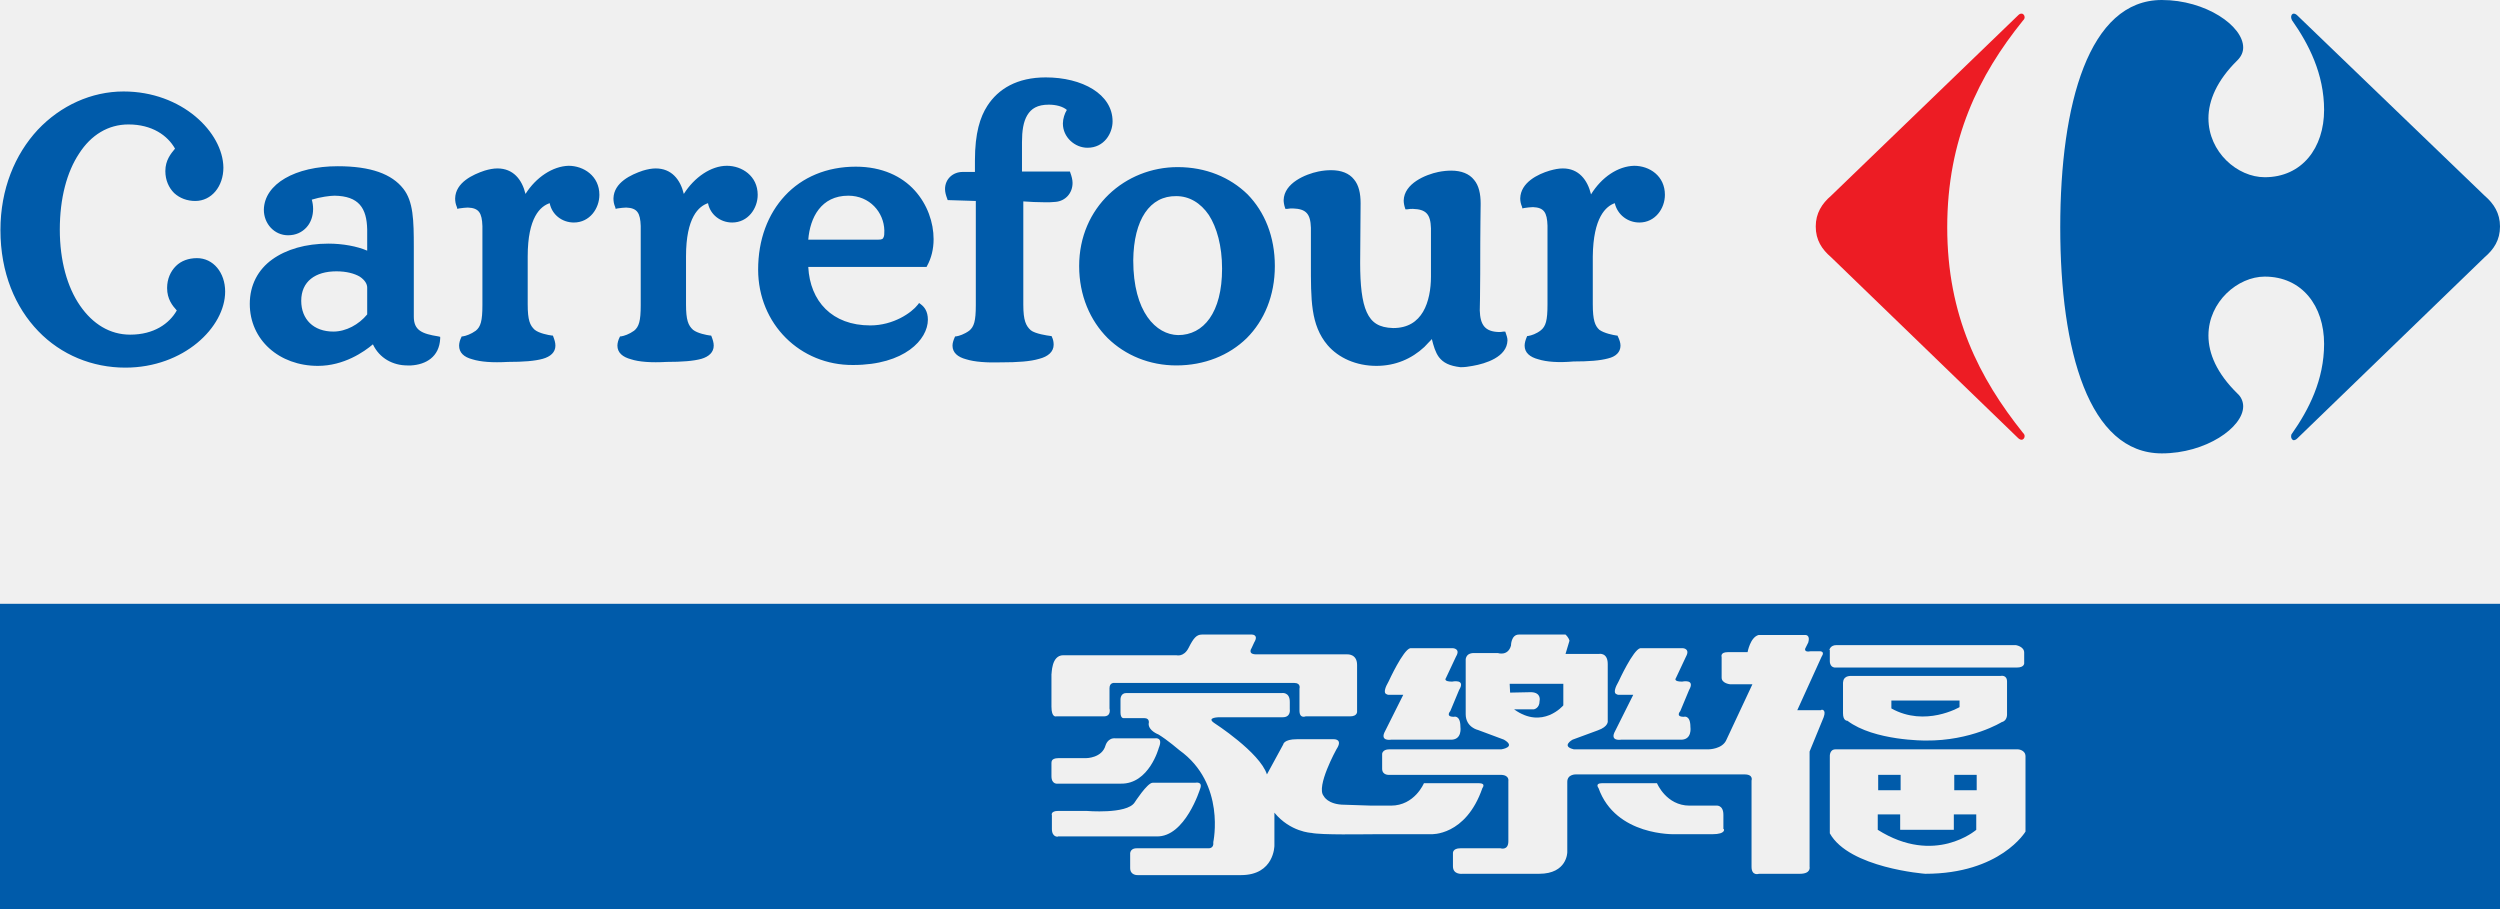
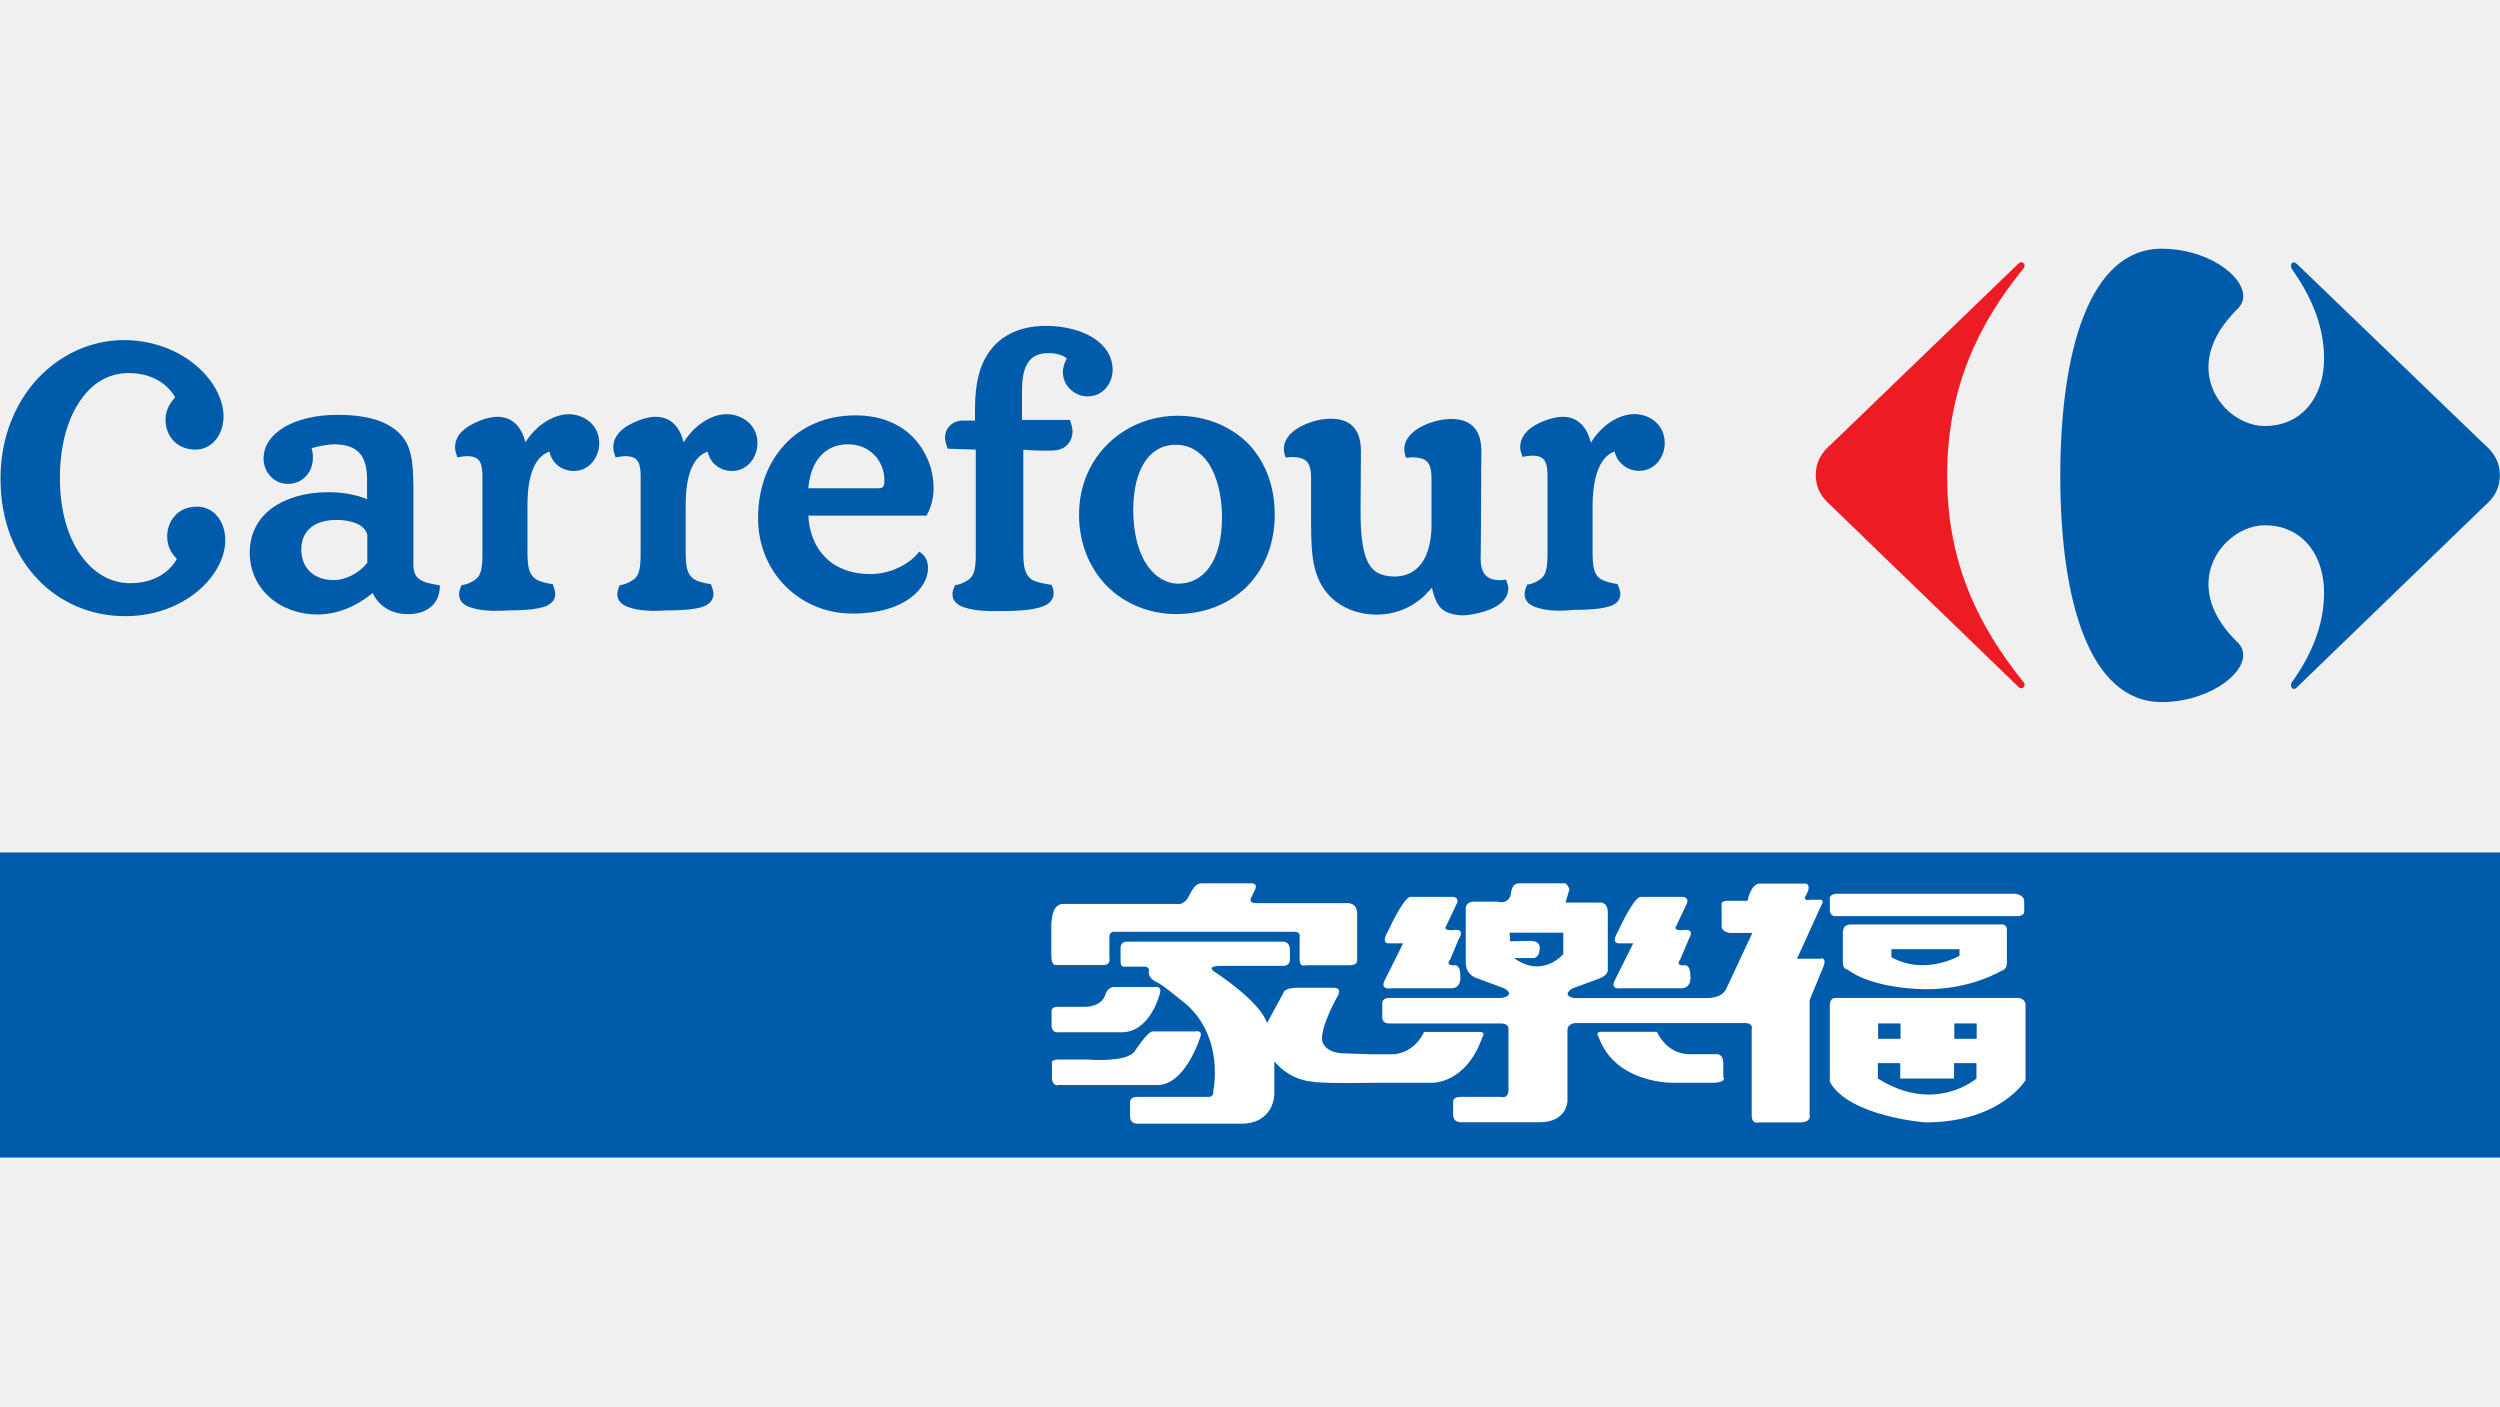
- <svg xmlns="http://www.w3.org/2000/svg" version="1.1" id="Layer_1" x="0px" y="0px" viewBox="0 0 568.5 206.7" enable-background="new 0 0 568.5 206.7" xml:space="preserve">
+ <svg xmlns="http://www.w3.org/2000/svg" version="1.1" id="Layer_1" x="0px" y="0px" viewBox="0 0 1920 1080" enable-background="new 0 0 1920 1080" xml:space="preserve">
+   <rect x="784" y="664" fill="#FFFFFF" stroke="#000000" stroke-miterlimit="10" width="798.3" height="212" />
  <g>
-     <path fill="none" stroke="#231F20" stroke-width="0.217" d="M412.8,51.8" />
+     <path fill="none" stroke="#231F20" stroke-width="0.217" d="M1394.2,365.9" />
    <g>
-       <path fill="#ED1C24" d="M458.9,3.5c0.3-0.3,0.5-0.4,0.8-0.4c0.4,0,0.7,0.4,0.7,0.8c0,0.3-0.1,0.5-0.4,0.8    c-10,12.4-17.2,26.9-17.2,47c0,20.1,7.3,34.3,17.2,46.7c0.3,0.3,0.4,0.5,0.4,0.8c0,0.4-0.3,0.8-0.7,0.8c-0.2,0-0.5-0.1-0.8-0.4    l-42.5-41.1c-2.1-1.8-3.5-3.9-3.5-7c0-3,1.4-5.2,3.5-7L458.9,3.5" />
-       <path fill="#005BAA" d="M491.6,0c-16.6,0-23.1,23.6-23.1,51.7c0,28.1,6.5,51.4,23.1,51.4c10,0,18.5-5.9,18.5-10.7    c0-1-0.4-2.1-1.3-2.9c-4.7-4.6-6.6-9.1-6.6-13.2c0-7.7,6.7-13.4,12.8-13.4c8.5,0,13.5,6.7,13.5,15.3c0,8.2-3.5,15-7.3,20.4    c-0.2,0.2-0.2,0.5-0.2,0.7c0,0.4,0.3,0.8,0.6,0.8c0.2,0,0.5-0.1,0.8-0.4L565,58.5c2.1-1.8,3.5-3.9,3.5-7c0-3-1.4-5.2-3.5-7    L522.4,3.5c-0.3-0.3-0.6-0.4-0.8-0.4c-0.4,0-0.6,0.4-0.6,0.8c0,0.2,0.1,0.5,0.2,0.7c3.8,5.4,7.3,12.2,7.3,20.4    c0,8.6-5,15.3-13.5,15.3c-6.2,0-12.8-5.7-12.8-13.4c0-4,1.9-8.6,6.6-13.2c0.9-0.9,1.3-1.9,1.3-2.9C510.1,5.9,501.6,0,491.6,0z" />
-       <path fill="#005BAA" d="M56.8,69.1c0-4.3,1.9-7.8,5.1-10.1l0,0c3.2-2.3,7.6-3.6,12.8-3.6l0,0c3.2,0,6.5,0.6,8.8,1.6l0,0v-4.8    c-0.1-4.9-1.9-7.6-7.4-7.7l0,0c-1,0-3.3,0.3-5.2,0.9l0,0c0.2,0.7,0.3,1.4,0.3,2.1l0,0c0,1.6-0.5,3.1-1.5,4.2l0,0    c-1,1.1-2.4,1.8-4.2,1.8l0,0c-3.1,0-5.5-2.6-5.5-5.8l0,0c0.1-5.9,7.2-9.9,16.8-9.9l0,0c7.6,0,12.3,1.8,14.9,5.1l0,0    c2.3,2.9,2.4,7.2,2.4,13.3l0,0V72c0,3.1,1.8,3.9,5.6,4.5l0,0l0.4,0.1l0,0.4c-0.2,4.2-3.3,5.9-6.6,6.1l0,0c-0.3,0-0.6,0-0.9,0l0,0    c-3.2,0-6.3-1.6-7.8-4.8l0,0c-2,1.7-6.6,4.9-12.5,4.9l0,0C63.5,83.2,56.8,77.3,56.8,69.1L56.8,69.1z M327.2,81.2    c-0.8-1.1-1.2-2.5-1.6-4.1l0,0c-0.4,0.5-1,1-1.7,1.8l0,0c-2.9,2.7-6.6,4.3-10.9,4.3l0,0c-4.6,0-8.6-1.8-11.1-4.7l0,0    c-3.9-4.6-3.8-10.4-3.8-18.7l0,0v-8c-0.1-3.2-1.1-4.3-4.1-4.4l0,0c-0.4,0-0.8,0-1.3,0.1l0,0l-0.4,0l-0.1-0.3    c-0.2-0.6-0.3-1.2-0.3-1.7l0,0c0.1-3.9,5-5.9,7.9-6.5l0,0c1-0.2,1.9-0.3,2.9-0.3l0,0c2.3,0,4.1,0.7,5.2,2.1l0,0    c1.1,1.3,1.5,3.2,1.5,5.4l0,0l-0.1,13.6c0,5,0.4,8.8,1.5,11.2l0,0c1.1,2.4,2.8,3.5,6,3.6l0,0c3.4,0,5.5-1.5,6.8-3.7l0,0    c1.3-2.2,1.8-5.2,1.8-8l0,0v-11c-0.1-3.2-1.1-4.3-4.1-4.4l0,0c-0.4,0-0.8,0-1.3,0.1l0,0l-0.4,0l-0.1-0.3c-0.2-0.6-0.3-1.2-0.3-1.7    l0,0c0.1-3.9,5-5.9,7.9-6.5l0,0c1-0.2,2-0.3,2.9-0.3l0,0c2.3,0,4.1,0.7,5.2,2.1l0,0c1.1,1.3,1.5,3.2,1.5,5.4l0,0    c0,1.6-0.1,4.3-0.1,16l0,0c0,4.9-0.1,7.5-0.1,8.3l0,0c0.1,3.3,1.2,4.8,4.3,4.9l0,0c0.3,0,0.7,0,1.1-0.1l0,0l0.4,0l0.1,0.3    c0.2,0.6,0.4,1.1,0.4,1.7l0,0c-0.1,3.8-5,5.3-7.9,5.8l0,0c-1,0.2-1.9,0.3-2.7,0.3l0,0c0,0,0,0-0.1,0l0,0    C329.6,83.2,328.2,82.5,327.2,81.2L327.2,81.2z M172.4,61.3c0-6.8,2.2-12.6,6.1-16.8l0,0c3.9-4.2,9.5-6.6,16.1-6.6l0,0    c6,0,10.5,2.2,13.4,5.4l0,0c2.9,3.2,4.3,7.3,4.3,11.1l0,0c0,2.2-0.5,4.3-1.5,6.1l0,0l-0.1,0.2h-26.9c0.4,7.8,5.4,13.3,14.1,13.3    l0,0c5.3,0,9.4-2.9,10.8-4.7l0,0l0.3-0.4l0.4,0.3c0.8,0.6,1.6,1.6,1.6,3.5l0,0c0,4.5-5.3,10.3-17,10.3l0,0    C182,83.1,172.4,73.7,172.4,61.3L172.4,61.3z M267.5,83.1c-6.1,0-11.6-2.3-15.6-6.2l0,0c-4-4-6.5-9.7-6.5-16.4l0,0    c0-13.4,10.5-22.5,22.4-22.5l0,0c6.4,0,11.9,2.3,15.9,6.2l0,0c3.9,4,6.2,9.6,6.2,16.3l0,0c0,6.7-2.4,12.4-6.4,16.4l0,0    C279.5,80.8,273.9,83.1,267.5,83.1L267.5,83.1L267.5,83.1L267.5,83.1z M349.8,81.7c-1.9-0.5-3.1-1.5-3.1-3.1l0,0    c0-0.6,0.2-1.3,0.5-2l0,0l0.1-0.2l0.2,0c0.7-0.1,1.9-0.5,2.9-1.3l0,0c1.1-0.9,1.5-2.2,1.5-5.8l0,0v-18c-0.1-3-0.8-4.1-3.3-4.2l0,0    c-0.6,0-1.2,0.1-2,0.2l0,0l-0.4,0.1l-0.1-0.4c-0.3-0.7-0.4-1.3-0.4-1.9l0,0c0.1-3.6,4-5.5,6.7-6.3l0,0c1.1-0.3,2-0.5,3-0.5l0,0    c3.6,0,5.6,2.6,6.4,5.9l0,0c2.4-3.9,6.1-6.4,9.8-6.5l0,0c3.5,0,7,2.3,7,6.6l0,0c0,3.1-2.2,6.3-5.8,6.3l0,0c-2.7,0-5-1.8-5.6-4.4    l0,0c-2,0.7-4.9,3.2-5,12.1l0,0v10.9c0,3.6,0.5,4.9,1.5,5.8l0,0c1.1,0.8,3.2,1.2,3.9,1.3l0,0l0.2,0l0.1,0.2    c0.4,0.8,0.6,1.5,0.6,2.1l0,0c0,1.5-1.1,2.5-2.8,2.9l0,0c-1.8,0.5-4.4,0.7-7.9,0.7l0,0C354.4,82.5,351.7,82.3,349.8,81.7    L349.8,81.7z M219.7,81.7c-1.9-0.5-3.1-1.5-3.1-3.1l0,0c0-0.6,0.2-1.2,0.5-1.9l0,0l0.1-0.2l0.2,0c0.7-0.1,1.9-0.5,3-1.3l0,0    c1.1-0.9,1.5-2.2,1.5-5.8l0,0V45.7l-6.4-0.2l-0.1-0.3c-0.3-0.8-0.5-1.5-0.5-2.2l0,0c0-2.3,1.8-3.9,4-3.9l0,0h2.8v-2.6    c0-6.3,1.2-9.9,2.8-12.4l0,0c2.5-3.9,6.8-6.5,13.3-6.5l0,0c8.3,0,15.2,3.8,15.2,10l0,0c0,2.7-1.9,6-5.7,6l0,0    c-2.9,0-5.6-2.4-5.6-5.5l0,0c0-1.1,0.4-2.3,0.9-3.1l0,0c-0.9-0.8-2.5-1.2-4.1-1.2l0,0c-2.6,0-4,0.9-4.9,2.4l0,0    c-0.9,1.5-1.2,3.6-1.2,6.1l0,0V39h10.9l0.1,0.3c0.3,0.8,0.5,1.6,0.5,2.3l0,0c0,2.4-1.7,4.1-3.8,4.3l0,0c-0.8,0.1-1.7,0.1-2.4,0.1    l0,0c-1.8,0-3.6-0.1-5-0.2l0,0v23.5c0,3.6,0.6,4.8,1.7,5.8l0,0c1,0.8,3.7,1.2,4.5,1.3l0,0l0.2,0l0.1,0.2c0.3,0.6,0.4,1.2,0.4,1.8    l0,0c0,1.6-1.3,2.7-3.3,3.2l0,0c-2,0.6-4.9,0.8-8.6,0.8l0,0C224.4,82.5,221.6,82.3,219.7,81.7L219.7,81.7z M143.5,81.7    c-1.9-0.5-3.1-1.5-3.1-3.1l0,0c0-0.6,0.2-1.3,0.5-1.9l0,0l0.1-0.2l0.2,0c0.7-0.1,1.9-0.5,3-1.3l0,0c1.1-0.9,1.5-2.2,1.5-5.8l0,0    v-18c-0.1-3-0.8-4.1-3.3-4.2l0,0c-0.6,0-1.2,0.1-2,0.2l0,0l-0.4,0.1l-0.1-0.4c-0.3-0.7-0.4-1.3-0.4-2l0,0c0.1-3.6,4-5.4,6.7-6.3    l0,0c1-0.3,2-0.5,2.9-0.5l0,0c3.6,0,5.6,2.5,6.4,5.8l0,0c2.4-3.8,6.2-6.4,9.8-6.4l0,0c3.4,0,7,2.3,7,6.6l0,0    c0,3.1-2.2,6.3-5.8,6.3l0,0c-2.7,0-5-1.8-5.5-4.4l0,0c-2.1,0.7-5,3.2-5,12.1l0,0v10.9c0,3.6,0.5,4.8,1.6,5.8l0,0    c1,0.8,3.1,1.2,3.9,1.3l0,0l0.2,0l0.1,0.2c0.3,0.8,0.5,1.4,0.5,2.1l0,0c0,1.5-1.1,2.5-2.8,3l0,0c-1.8,0.5-4.4,0.7-7.9,0.7l0,0    C148.1,82.5,145.3,82.3,143.5,81.7L143.5,81.7z M107.4,81.7c-1.9-0.5-3-1.5-3-3.1l0,0c0-0.6,0.2-1.3,0.5-1.9l0,0l0.1-0.2l0.2,0    c0.7-0.1,1.9-0.5,3-1.3l0,0c1.1-0.9,1.5-2.2,1.5-5.8l0,0v-18c-0.1-3-0.8-4.1-3.3-4.2l0,0c-0.6,0-1.2,0.1-2,0.2l0,0l-0.4,0.1    l-0.1-0.4c-0.3-0.7-0.4-1.3-0.4-2l0,0c0.1-3.6,4-5.4,6.7-6.3l0,0c1-0.3,2-0.5,2.9-0.5l0,0c3.6,0,5.6,2.5,6.4,5.8l0,0    c2.4-3.8,6.2-6.3,9.8-6.4l0,0c3.4,0,7,2.3,7,6.6l0,0c0,3.1-2.2,6.3-5.8,6.3l0,0c-2.7,0-5-1.8-5.5-4.4l0,0c-2.1,0.7-5,3.2-5,12.1    l0,0v10.9c0,3.6,0.5,4.8,1.6,5.8l0,0c1,0.8,3.1,1.2,3.9,1.3l0,0l0.2,0l0.1,0.2c0.3,0.8,0.5,1.4,0.5,2.1l0,0c0,1.5-1.1,2.5-2.9,3    l0,0c-1.8,0.5-4.4,0.7-7.9,0.7l0,0C112,82.5,109.3,82.3,107.4,81.7L107.4,81.7z M257.7,59.2c0,11.8,5.2,16.9,10.2,17l0,0    c5.8,0,10-5.1,10-15.1l0,0c0-5.2-1.2-9.4-3-12.2l0,0c-1.9-2.8-4.5-4.3-7.4-4.3l0,0C261.5,44.5,257.8,49.9,257.7,59.2L257.7,59.2z     M76.5,61.7c-4.8,0-8,2.3-8,6.7l0,0c0,4.2,2.8,7,7.3,7l0,0c2.9,0,5.8-1.6,7.7-3.9l0,0v-6.1c0-0.8-0.5-1.7-1.7-2.5l0,0    C80.6,62.2,78.8,61.7,76.5,61.7L76.5,61.7z M199.7,54.5c0.9,0,1.1-0.2,1.2-0.5l0,0c0.2-0.3,0.2-0.9,0.2-1.6l0,0    c-0.1-4.1-3.3-7.9-8.2-7.9l0,0c-6.2,0-8.7,5-9.1,10l0,0L199.7,54.5L199.7,54.5z M8.7,75.3c-5.2-5.4-8.6-13.2-8.6-23l0,0    c0-9.3,3.3-17.2,8.5-22.8l0,0c5.2-5.5,12.2-8.7,19.5-8.7l0,0c13.3,0,22.6,9.3,22.7,17.3l0,0c0,4.3-2.7,7.6-6.4,7.6l0,0    c-1.8,0-3.5-0.6-4.8-1.8l0,0c-1.2-1.2-2-2.9-2-5l0,0c0-2.5,1.3-4,2.2-5.1l0,0c-1.7-3-5.2-5.5-10.6-5.5l0,0    c-4.6,0-8.5,2.4-11.2,6.6l0,0c-2.8,4.2-4.4,10.2-4.4,17.3l0,0c0,7.1,1.7,13.1,4.6,17.3l0,0c2.9,4.2,6.8,6.6,11.4,6.6l0,0    c5.4,0,8.9-2.5,10.6-5.5l0,0c-1-1.1-2.2-2.6-2.2-5.1l0,0c0-2.1,0.8-3.8,2-5l0,0c1.2-1.2,2.9-1.8,4.8-1.8l0,0    c3.7,0,6.4,3.3,6.4,7.6l0,0c0,8.1-9.4,17.3-22.7,17.3l0,0C21,83.6,13.9,80.7,8.7,75.3L8.7,75.3z M8.7,75.3    c-5.2-5.4-8.6-13.2-8.6-23l0,0c0-9.3,3.3-17.2,8.5-22.8l0,0c5.2-5.5,12.2-8.7,19.5-8.7l0,0c13.3,0,22.6,9.3,22.7,17.3l0,0    c0,4.3-2.7,7.6-6.4,7.6l0,0c-1.8,0-3.5-0.6-4.8-1.8l0,0c-1.2-1.2-2-2.9-2-5l0,0c0-2.5,1.3-4,2.2-5.1l0,0c-1.7-3-5.2-5.5-10.6-5.5    l0,0c-4.6,0-8.5,2.4-11.2,6.6l0,0c-2.8,4.2-4.4,10.2-4.4,17.3l0,0c0,7.1,1.7,13.1,4.6,17.3l0,0c2.9,4.2,6.8,6.6,11.4,6.6l0,0    c5.4,0,8.9-2.5,10.6-5.5l0,0c-1-1.1-2.2-2.6-2.2-5.1l0,0c0-2.1,0.8-3.8,2-5l0,0c1.2-1.2,2.9-1.8,4.8-1.8l0,0    c3.7,0,6.4,3.3,6.4,7.6l0,0c0,8.1-9.4,17.3-22.7,17.3l0,0C21,83.6,13.9,80.7,8.7,75.3L8.7,75.3z M8.7,75.3    c-5.2-5.4-8.6-13.2-8.6-23l0,0c0-9.3,3.3-17.2,8.5-22.8l0,0c5.2-5.5,12.2-8.7,19.5-8.7l0,0c13.3,0,22.6,9.3,22.7,17.3l0,0    c0,4.3-2.7,7.6-6.4,7.6l0,0c-1.8,0-3.5-0.6-4.8-1.8l0,0c-1.2-1.2-2-2.9-2-5l0,0c0-2.5,1.3-4,2.2-5.1l0,0c-1.7-3-5.2-5.5-10.6-5.5    l0,0c-4.6,0-8.5,2.4-11.2,6.6l0,0c-2.8,4.2-4.4,10.2-4.4,17.3l0,0c0,7.1,1.7,13.1,4.6,17.3l0,0c2.9,4.2,6.8,6.6,11.4,6.6l0,0    c5.4,0,8.9-2.5,10.6-5.5l0,0c-1-1.1-2.2-2.6-2.2-5.1l0,0c0-2.1,0.8-3.8,2-5l0,0c1.2-1.2,2.9-1.8,4.8-1.8l0,0    c3.7,0,6.4,3.3,6.4,7.6l0,0c0,8.1-9.4,17.3-22.7,17.3l0,0C21,83.6,13.9,80.7,8.7,75.3L8.7,75.3z" />
+       <path fill="#ED1C24" d="M1549.8,202.8c1-1,1.7-1.4,2.7-1.4c1.4,0,2.4,1.4,2.4,2.7c0,1-0.3,1.7-1.4,2.7    c-33.8,41.9-58.1,90.8-58.1,158.7s24.7,115.8,58.1,157.7c1,1,1.4,1.7,1.4,2.7c0,1.4-1,2.7-2.4,2.7c-0.7,0-1.7-0.3-2.7-1.4    l-143.5-138.8c-7.1-6.1-11.8-13.2-11.8-23.6c0-10.1,4.7-17.6,11.8-23.6L1549.8,202.8" />
+       <path fill="#005BAA" d="M1660.3,191c-56.1,0-78,79.7-78,174.6s22,173.6,78,173.6c33.8,0,62.5-19.9,62.5-36.1    c0-3.4-1.4-7.1-4.4-9.8c-15.9-15.5-22.3-30.7-22.3-44.6c0-26,22.6-45.3,43.2-45.3c28.7,0,45.6,22.6,45.6,51.7    c0,27.7-11.8,50.7-24.7,68.9c-0.7,0.7-0.7,1.7-0.7,2.4c0,1.4,1,2.7,2,2.7c0.7,0,1.7-0.3,2.7-1.4l143.9-139.1    c7.1-6.1,11.8-13.2,11.8-23.6c0-10.1-4.7-17.6-11.8-23.6l-143.9-138.5c-1-1-2-1.4-2.7-1.4c-1.4,0-2,1.4-2,2.7    c0,0.7,0.3,1.7,0.7,2.4c12.8,18.2,24.7,41.2,24.7,68.9c0,29-16.9,51.7-45.6,51.7c-20.9,0-43.2-19.3-43.2-45.3    c0-13.5,6.4-29,22.3-44.6c3-3,4.4-6.4,4.4-9.8C1722.8,210.9,1694.1,191,1660.3,191z" />
+       <path fill="#005BAA" d="M191.8,424.3c0-14.5,6.4-26.3,17.2-34.1l0,0c10.8-7.8,25.7-12.2,43.2-12.2l0,0c10.8,0,22,2,29.7,5.4l0,0    v-16.2c-0.3-16.5-6.4-25.7-25-26l0,0c-3.4,0-11.1,1-17.6,3l0,0c0.7,2.4,1,4.7,1,7.1l0,0c0,5.4-1.7,10.5-5.1,14.2l0,0    c-3.4,3.7-8.1,6.1-14.2,6.1l0,0c-10.5,0-18.6-8.8-18.6-19.6l0,0c0.3-19.9,24.3-33.4,56.7-33.4l0,0c25.7,0,41.5,6.1,50.3,17.2l0,0    c7.8,9.8,8.1,24.3,8.1,44.9l0,0v53.4c0,10.5,6.1,13.2,18.9,15.2l0,0l1.4,0.3v1.4c-0.7,14.2-11.1,19.9-22.3,20.6l0,0c-1,0-2,0-3,0    l0,0c-10.8,0-21.3-5.4-26.3-16.2l0,0c-6.8,5.7-22.3,16.5-42.2,16.5l0,0C214.5,471.9,191.8,452,191.8,424.3L191.8,424.3z     M1105.1,465.2c-2.7-3.7-4.1-8.4-5.4-13.8l0,0c-1.4,1.7-3.4,3.4-5.7,6.1l0,0c-9.8,9.1-22.3,14.5-36.8,14.5l0,0    c-15.5,0-29-6.1-37.5-15.9l0,0c-13.2-15.5-12.8-35.1-12.8-63.2l0,0v-27c-0.3-10.8-3.7-14.5-13.8-14.9l0,0c-1.4,0-2.7,0-4.4,0.3    l0,0h-1.4l-0.3-1c-0.7-2-1-4.1-1-5.7l0,0c0.3-13.2,16.9-19.9,26.7-22l0,0c3.4-0.7,6.4-1,9.8-1l0,0c7.8,0,13.8,2.4,17.6,7.1l0,0    c3.7,4.4,5.1,10.8,5.1,18.2l0,0l-0.3,45.9c0,16.9,1.4,29.7,5.1,37.8l0,0c3.7,8.1,9.5,11.8,20.3,12.2l0,0c11.5,0,18.6-5.1,23-12.5    l0,0c4.4-7.4,6.1-17.6,6.1-27l0,0v-37.2c-0.3-10.8-3.7-14.5-13.8-14.9l0,0c-1.4,0-2.7,0-4.4,0.3l0,0h-1.4l-0.3-1    c-0.7-2-1-4.1-1-5.7l0,0c0.3-13.2,16.9-19.9,26.7-22l0,0c3.4-0.7,6.8-1,9.8-1l0,0c7.8,0,13.8,2.4,17.6,7.1l0,0    c3.7,4.4,5.1,10.8,5.1,18.2l0,0c0,5.4-0.3,14.5-0.3,54l0,0c0,16.5-0.3,25.3-0.3,28l0,0c0.3,11.1,4.1,16.2,14.5,16.5l0,0    c1,0,2.4,0,3.7-0.3l0,0h1.4l0.3,1c0.7,2,1.4,3.7,1.4,5.7l0,0c-0.3,12.8-16.9,17.9-26.7,19.6l0,0c-3.4,0.7-6.4,1-9.1,1l0,0    c0,0,0,0-0.3,0l0,0C1113.2,471.9,1108.4,469.6,1105.1,465.2L1105.1,465.2z M582.2,398c0-23,7.4-42.6,20.6-56.7l0,0    c13.2-14.2,32.1-22.3,54.4-22.3l0,0c20.3,0,35.5,7.4,45.3,18.2l0,0c9.8,10.8,14.5,24.7,14.5,37.5l0,0c0,7.4-1.7,14.5-5.1,20.6l0,0    l-0.3,0.7h-90.8c1.4,26.3,18.2,44.9,47.6,44.9l0,0c17.9,0,31.7-9.8,36.5-15.9l0,0l1-1.4l1.4,1c2.7,2,5.4,5.4,5.4,11.8l0,0    c0,15.2-17.9,34.8-57.4,34.8l0,0C614.7,471.6,582.2,439.9,582.2,398L582.2,398z M903.4,471.6c-20.6,0-39.2-7.8-52.7-20.9l0,0    c-13.5-13.5-22-32.8-22-55.4l0,0c0-45.3,35.5-76,75.7-76l0,0c21.6,0,40.2,7.8,53.7,20.9l0,0c13.2,13.5,20.9,32.4,20.9,55.1l0,0    c0,22.6-8.1,41.9-21.6,55.4l0,0C944,463.8,925,471.6,903.4,471.6L903.4,471.6L903.4,471.6L903.4,471.6z M1181.4,466.9    c-6.4-1.7-10.5-5.1-10.5-10.5l0,0c0-2,0.7-4.4,1.7-6.8l0,0l0.3-0.7h0.7c2.4-0.3,6.4-1.7,9.8-4.4l0,0c3.7-3,5.1-7.4,5.1-19.6l0,0    v-60.8c-0.3-10.1-2.7-13.8-11.1-14.2l0,0c-2,0-4.1,0.3-6.8,0.7l0,0l-1.4,0.3l-0.3-1.4c-1-2.4-1.4-4.4-1.4-6.4l0,0    c0.3-12.2,13.5-18.6,22.6-21.3l0,0c3.7-1,6.8-1.7,10.1-1.7l0,0c12.2,0,18.9,8.8,21.6,19.9l0,0c8.1-13.2,20.6-21.6,33.1-22l0,0    c11.8,0,23.6,7.8,23.6,22.3l0,0c0,10.5-7.4,21.3-19.6,21.3l0,0c-9.1,0-16.9-6.1-18.9-14.9l0,0c-6.8,2.4-16.5,10.8-16.9,40.9l0,0    v36.8c0,12.2,1.7,16.5,5.1,19.6l0,0c3.7,2.7,10.8,4.1,13.2,4.4l0,0h0.7l0.3,0.7c1.4,2.7,2,5.1,2,7.1l0,0c0,5.1-3.7,8.4-9.5,9.8    l0,0c-6.1,1.7-14.9,2.4-26.7,2.4l0,0C1196.9,469.6,1187.8,468.9,1181.4,466.9L1181.4,466.9z M742,466.9    c-6.4-1.7-10.5-5.1-10.5-10.5l0,0c0-2,0.7-4.1,1.7-6.4l0,0l0.3-0.7h0.7c2.4-0.3,6.4-1.7,10.1-4.4l0,0c3.7-3,5.1-7.4,5.1-19.6l0,0    v-80l-21.6-0.7l-0.3-1c-1-2.7-1.7-5.1-1.7-7.4l0,0c0-7.8,6.1-13.2,13.5-13.2l0,0h9.5v-8.8c0-21.3,4.1-33.4,9.5-41.9l0,0    c8.4-13.2,23-22,44.9-22l0,0c28,0,51.3,12.8,51.3,33.8l0,0c0,9.1-6.4,20.3-19.3,20.3l0,0c-9.8,0-18.9-8.1-18.9-18.6l0,0    c0-3.7,1.4-7.8,3-10.5l0,0c-3-2.7-8.4-4.1-13.8-4.1l0,0c-8.8,0-13.5,3-16.5,8.1l0,0c-3,5.1-4.1,12.2-4.1,20.6l0,0v22.6h36.8l0.3,1    c1,2.7,1.7,5.4,1.7,7.8l0,0c0,8.1-5.7,13.8-12.8,14.5l0,0c-2.7,0.3-5.7,0.3-8.1,0.3l0,0c-6.1,0-12.2-0.3-16.9-0.7l0,0V425    c0,12.2,2,16.2,5.7,19.6l0,0c3.4,2.7,12.5,4.1,15.2,4.4l0,0h0.7l0.3,0.7c1,2,1.4,4.1,1.4,6.1l0,0c0,5.4-4.4,9.1-11.1,10.8l0,0    c-6.8,2-16.5,2.7-29,2.7l0,0C757.9,469.6,748.4,468.9,742,466.9L742,466.9z M484.6,466.9c-6.4-1.7-10.5-5.1-10.5-10.5l0,0    c0-2,0.7-4.4,1.7-6.4l0,0l0.3-0.7h0.7c2.4-0.3,6.4-1.7,10.1-4.4l0,0c3.7-3,5.1-7.4,5.1-19.6l0,0v-60.8    c-0.3-10.1-2.7-13.8-11.1-14.2l0,0c-2,0-4.1,0.3-6.8,0.7l0,0l-1.4,0.3l-0.3-1.4c-1-2.4-1.4-4.4-1.4-6.8l0,0    c0.3-12.2,13.5-18.2,22.6-21.3l0,0c3.4-1,6.8-1.7,9.8-1.7l0,0c12.2,0,18.9,8.4,21.6,19.6l0,0c8.1-12.8,20.9-21.6,33.1-21.6l0,0    c11.5,0,23.6,7.8,23.6,22.3l0,0c0,10.5-7.4,21.3-19.6,21.3l0,0c-9.1,0-16.9-6.1-18.6-14.9l0,0c-7.1,2.4-16.9,10.8-16.9,40.9l0,0    v36.8c0,12.2,1.7,16.2,5.4,19.6l0,0c3.4,2.7,10.5,4.1,13.2,4.4l0,0h0.7l0.3,0.7c1,2.7,1.7,4.7,1.7,7.1l0,0c0,5.1-3.7,8.4-9.5,10.1    l0,0c-6.1,1.7-14.9,2.4-26.7,2.4l0,0C500.2,469.6,490.7,468.9,484.6,466.9L484.6,466.9z M362.7,466.9c-6.4-1.7-10.1-5.1-10.1-10.5    l0,0c0-2,0.7-4.4,1.7-6.4l0,0l0.3-0.7h0.7c2.4-0.3,6.4-1.7,10.1-4.4l0,0c3.7-3,5.1-7.4,5.1-19.6l0,0v-60.8    c-0.3-10.1-2.7-13.8-11.1-14.2l0,0c-2,0-4.1,0.3-6.8,0.7l0,0l-1.4,0.3l-0.3-1.4c-1-2.4-1.4-4.4-1.4-6.8l0,0    c0.3-12.2,13.5-18.2,22.6-21.3l0,0c3.4-1,6.8-1.7,9.8-1.7l0,0c12.2,0,18.9,8.4,21.6,19.6l0,0c8.1-12.8,20.9-21.3,33.1-21.6l0,0    c11.5,0,23.6,7.8,23.6,22.3l0,0c0,10.5-7.4,21.3-19.6,21.3l0,0c-9.1,0-16.9-6.1-18.6-14.9l0,0c-7.1,2.4-16.9,10.8-16.9,40.9l0,0    v36.8c0,12.2,1.7,16.2,5.4,19.6l0,0c3.4,2.7,10.5,4.1,13.2,4.4l0,0h0.7l0.3,0.7c1,2.7,1.7,4.7,1.7,7.1l0,0c0,5.1-3.7,8.4-9.8,10.1    l0,0c-6.1,1.7-14.9,2.4-26.7,2.4l0,0C378.3,469.6,369.1,468.9,362.7,466.9L362.7,466.9z M870.3,390.9c0,39.9,17.6,57.1,34.4,57.4    l0,0c19.6,0,33.8-17.2,33.8-51l0,0c0-17.6-4.1-31.7-10.1-41.2l0,0c-6.4-9.5-15.2-14.5-25-14.5l0,0    C883.2,341.2,870.7,359.5,870.3,390.9L870.3,390.9z M258.4,399.3c-16.2,0-27,7.8-27,22.6l0,0c0,14.2,9.5,23.6,24.7,23.6l0,0    c9.8,0,19.6-5.4,26-13.2l0,0v-20.6c0-2.7-1.7-5.7-5.7-8.4l0,0C272.2,401,266.1,399.3,258.4,399.3L258.4,399.3z M674.4,375    c3,0,3.7-0.7,4.1-1.7l0,0c0.7-1,0.7-3,0.7-5.4l0,0c-0.3-13.8-11.1-26.7-27.7-26.7l0,0c-20.9,0-29.4,16.9-30.7,33.8l0,0H674.4    L674.4,375z M29.4,445.3c-17.6-18.2-29-44.6-29-77.7l0,0c0-31.4,11.1-58.1,28.7-77l0,0c17.6-18.6,41.2-29.4,65.9-29.4l0,0    c44.9,0,76.3,31.4,76.7,58.4l0,0c0,14.5-9.1,25.7-21.6,25.7l0,0c-6.1,0-11.8-2-16.2-6.1l0,0c-4.1-4.1-6.8-9.8-6.8-16.9l0,0    c0-8.4,4.4-13.5,7.4-17.2l0,0c-5.7-10.1-17.6-18.6-35.8-18.6l0,0c-15.5,0-28.7,8.1-37.8,22.3l0,0c-9.5,14.2-14.9,34.4-14.9,58.4    l0,0c0,24,5.7,44.2,15.5,58.4l0,0c9.8,14.2,23,22.3,38.5,22.3l0,0c18.2,0,30.1-8.4,35.8-18.6l0,0c-3.4-3.7-7.4-8.8-7.4-17.2l0,0    c0-7.1,2.7-12.8,6.8-16.9l0,0c4.1-4.1,9.8-6.1,16.2-6.1l0,0c12.5,0,21.6,11.1,21.6,25.7l0,0c0,27.4-31.7,58.4-76.7,58.4l0,0    C70.9,473.3,46.9,463.5,29.4,445.3L29.4,445.3z M29.4,445.3c-17.6-18.2-29-44.6-29-77.7l0,0c0-31.4,11.1-58.1,28.7-77l0,0    c17.6-18.6,41.2-29.4,65.9-29.4l0,0c44.9,0,76.3,31.4,76.7,58.4l0,0c0,14.5-9.1,25.7-21.6,25.7l0,0c-6.1,0-11.8-2-16.2-6.1l0,0    c-4.1-4.1-6.8-9.8-6.8-16.9l0,0c0-8.4,4.4-13.5,7.4-17.2l0,0c-5.7-10.1-17.6-18.6-35.8-18.6l0,0c-15.5,0-28.7,8.1-37.8,22.3l0,0    c-9.5,14.2-14.9,34.4-14.9,58.4l0,0c0,24,5.7,44.2,15.5,58.4l0,0c9.8,14.2,23,22.3,38.5,22.3l0,0c18.2,0,30.1-8.4,35.8-18.6l0,0    c-3.4-3.7-7.4-8.8-7.4-17.2l0,0c0-7.1,2.7-12.8,6.8-16.9l0,0c4.1-4.1,9.8-6.1,16.2-6.1l0,0c12.5,0,21.6,11.1,21.6,25.7l0,0    c0,27.4-31.7,58.4-76.7,58.4l0,0C70.9,473.3,46.9,463.5,29.4,445.3L29.4,445.3z M29.4,445.3c-17.6-18.2-29-44.6-29-77.7l0,0    c0-31.4,11.1-58.1,28.7-77l0,0c17.6-18.6,41.2-29.4,65.9-29.4l0,0c44.9,0,76.3,31.4,76.7,58.4l0,0c0,14.5-9.1,25.7-21.6,25.7l0,0    c-6.1,0-11.8-2-16.2-6.1l0,0c-4.1-4.1-6.8-9.8-6.8-16.9l0,0c0-8.4,4.4-13.5,7.4-17.2l0,0c-5.7-10.1-17.6-18.6-35.8-18.6l0,0    c-15.5,0-28.7,8.1-37.8,22.3l0,0c-9.5,14.2-14.9,34.4-14.9,58.4l0,0c0,24,5.7,44.2,15.5,58.4l0,0c9.8,14.2,23,22.3,38.5,22.3l0,0    c18.2,0,30.1-8.4,35.8-18.6l0,0c-3.4-3.7-7.4-8.8-7.4-17.2l0,0c0-7.1,2.7-12.8,6.8-16.9l0,0c4.1-4.1,9.8-6.1,16.2-6.1l0,0    c12.5,0,21.6,11.1,21.6,25.7l0,0c0,27.4-31.7,58.4-76.7,58.4l0,0C70.9,473.3,46.9,463.5,29.4,445.3L29.4,445.3z" />
    </g>
    <g>
-       <rect x="427.1" y="176.2" fill="#005BAA" width="5.1" height="3.5" />
-       <path fill="#005BAA" d="M445.6,160.8v-1.5h-15.5l0,1.8C437.8,165.4,445.6,160.8,445.6,160.8z" />
-       <path fill="#005BAA" d="M343.4,157.5l4.8-0.1c2.4,0.1,1.9,2,1.9,2c0,1.7-1.3,1.9-1.3,1.9h-4.5c6.5,4.7,11.2-0.9,11.2-0.9v-4.9    h-12.2L343.4,157.5z" />
-       <path fill="#005BAA" d="M568.5,137.3H0l0,69.4h568.5L568.5,137.3z M367.8,157.9c0,0-1.5,0.1,0.3-3c0,0,3.3-7.2,4.9-7.5h9.7    c0,0,1.7,0.1,0.7,1.9l-2.3,4.9c0,0-0.7,0.8,1.4,0.8c0,0,3.1-0.7,1.6,1.9l-2,4.8c0,0-1.2,1.3,0.8,1.3c0,0,1.5-0.5,1.5,2.3    c0,0,0.5,3.1-2.4,2.9h-13.3c0,0-2.8,0.5-1.4-2l4.1-8.2H367.8z M315.5,157.9c0,0-1.5,0.1,0.3-3c0,0,3.3-7.2,4.9-7.5h9.7    c0,0,1.8,0.1,0.7,1.9l-2.3,4.9c0,0-0.7,0.8,1.4,0.8c0,0,3.2-0.7,1.6,1.9l-2,4.8c0,0-1.2,1.3,0.8,1.3c0,0,1.5-0.5,1.5,2.3    c0,0,0.5,3.1-2.4,2.9h-13.3c0,0-2.8,0.5-1.4-2l4.1-8.2H315.5z M241.8,149h25.7c0,0,1.7,0.5,2.8-1.7c1.1-2.2,1.8-3,3-3h11.4    c0,0,1.6,0,0.5,1.8l-0.6,1.3c0,0-1,1.4,1.1,1.4h20.6c0,0,2.3-0.2,2.3,2.4v10.5c0,0,0.2,1.2-1.6,1.2h-10.1c0,0-1.4,0.6-1.4-1.3v-5    c0,0,0.4-1.3-1.2-1.3h-40.8c0,0-1.2-0.2-1.2,1.2v4.6c0,0,0.5,1.8-1.3,1.8h-10.8c0,0-1.1,0.4-1.1-2.2v-7.4    C239.2,153.3,239,149,241.8,149z M240.7,172.4h6.3c0,0,3.6,0,4.4-2.9c0,0,0.5-1.8,2.3-1.6h8.9c0,0,2-0.4,0.9,2.2    c0,0-2.2,8.2-8.6,8.1h-14.3c0,0-1.5,0.3-1.5-1.7v-3.1C239.2,173.5,238.8,172.4,240.7,172.4z M239.2,188.5v-3.1c0,0-0.4-1,1.5-1    h6.3c0,0,9.2,0.8,11-1.9c0,0,2.9-4.5,4.1-4.5h9.7c0,0,1.8-0.4,1.1,1.4c0,0-3.4,11-9.9,10.8h-22.4    C240.7,190.3,239.2,190.5,239.2,188.5z M325.4,189.7h-12.6c-2.9,0-12.3,0.2-14.6-0.3c0,0-4.8-0.2-8.4-4.6v7.5c0,0,0,6.7-7.6,6.7    h-23.5c0,0-1.7,0.1-1.7-1.6v-3.1c0,0-0.2-1.4,1.5-1.4h16.3c0,0,1.3,0.1,1.1-1.4c0,0,2.9-13.3-7.7-20.9c0,0-2.8-2.4-4.8-3.6    c0,0-2.2-0.8-2.2-2.4c0,0,0.4-1.3-1-1.3h-4.6c0,0-0.8,0.2-0.8-1.3v-3c0,0,0-1.4,1.3-1.4c2.2,0,35.4,0,35.4,0s1.8-0.3,1.8,2v1.7    c0,0,0.3,1.8-1.6,1.8h-14.4c0,0-3.1,0-1.2,1.3c0,0,10.4,6.7,12,11.7c0,0,2.9-5.3,3.7-6.8c0,0,0.1-1.2,3.1-1.2h8.4    c0,0,2.2-0.1,0.6,2.3c0,0-4.7,8.5-2.9,10.6c0,0,0.9,2,4.8,2l6.1,0.2h4.4c5.4,0,7.5-5.1,7.5-5.1h12.5c1.7,0,0.8,1.1,0.8,1.1    C333.3,190.2,325.4,189.7,325.4,189.7z M389.4,189.7h-8.5c0,0-13.5,0.5-17.4-10.5c0,0-0.9-1.1,0.8-1.1h12.5c0,0,2.1,5.1,7.4,5.1h6    c0,0,1.7-0.3,1.7,2.1v3.2C392.1,188.4,392.6,189.7,389.4,189.7z M414.7,163.1l-3.2,7.8v26.2c0,0,0.4,1.6-2.2,1.6H400    c0,0-1.7,0.6-1.7-1.6v-19.6c0,0,0.5-1.4-1.6-1.4h-13.3c0,0,0,0,0,0c0,0,0,0,0,0h-25c0,0-2-0.1-2,1.7v16c0,0,0,4.9-6.4,4.9h-17.4    c0,0-2.2,0.3-2.2-1.7v-3c0,0-0.1-1.1,1.7-1.1h9.1c0,0,1.8,0.6,1.8-1.6v-13.7c0,0,0.3-1.4-1.8-1.4h-25.2c0,0-1.7,0.2-1.7-1.4v-3.4    c0,0,0.1-1,1.6-1h25.5c0,0,3.5-0.5,0.6-2.2l-5.9-2.2c0,0-2.8-0.6-2.8-3.6v-12.2c0,0-0.2-1.7,1.9-1.7h5.4c0,0,2.3,0.8,3-1.7    c0,0,0-2.5,1.8-2.5H356c0,0,0.7,0.6,0.9,1.4l-0.9,3h7.6c0,0,2-0.4,2,2.3v12.9c0,0,0.3,1.3-2.3,2.2l-5.7,2.1c0,0-2.7,1.5,0.3,2.2    h25.3c0,0,0.2,0,0.4,0c0.1,0,0.1,0,0.2,0h4.7c0,0,3.2,0,4.1-2.2l5.9-12.6h-5.1c0,0-1.9-0.2-1.9-1.5v-4.7c0,0-0.4-1.1,1.4-1.1h4.5    c0,0,0.6-3.4,2.5-3.9h10.7c0,0,1.1,0,0.6,1.7l-0.7,1.4c0,0-0.3,0.9,1.2,0.6h1.9c0,0,1.6-0.2,0.6,1.3l-5.5,12.1h5.4    C414.1,161.3,415.4,161.2,414.7,163.1z M416,147.8c0,0,0.2-1.1,1.6-1.1h40.8c0,0,1.9,0.3,1.9,1.7v2.3c0,0,0.2,1.1-1.7,1.1h-41.1    c0,0-1.4,0.2-1.4-1.5V147.8z M421,153.7H455c0,0,1.4-0.3,1.4,1.3v7.4c0,0,0.1,1.5-1.2,1.8c0,0-6.9,4.3-17.3,4.2    c0,0-11.7,0.1-17.8-4.5c0,0-1,0.1-1-1.7v-7C419.2,155.2,418.9,153.7,421,153.7z M460.6,189.1c0,0-5.7,9.6-22.8,9.6    c0,0-17.3-1.3-21.7-9.2v-17.5c0,0-0.1-1.6,1.3-1.6c1.7,0,41.5,0,41.5,0s1.7,0.1,1.7,1.6V189.1z" />
-       <rect x="444.4" y="176.2" fill="#005BAA" width="5.1" height="3.5" />
-       <path fill="#005BAA" d="M444.4,188.7h-12.3v-3.5h-5.1v3.5c13,8.2,22.4,0,22.4,0v-3.5h-5.1V188.7z" />
+       <rect x="1442.4" y="786" fill="#005BAA" width="17.2" height="11.8" />
+       <path fill="#005BAA" d="M1504.9,734V729h-52.3v6.1C1478.6,749.6,1504.9,734,1504.9,734z" />
+       <path fill="#005BAA" d="M1159.8,722.9l16.2-0.3c8.1,0.3,6.4,6.8,6.4,6.8c0,5.7-4.4,6.4-4.4,6.4h-15.2c22,15.9,37.8-3,37.8-3v-16.5    h-41.2L1159.8,722.9z" />
+       <path fill="#005BAA" d="M1920,654.7H0V889h1920V654.7z M1242.2,724.2c0,0-5.1,0.3,1-10.1c0,0,11.1-24.3,16.5-25.3h32.8    c0,0,5.7,0.3,2.4,6.4l-7.8,16.5c0,0-2.4,2.7,4.7,2.7c0,0,10.5-2.4,5.4,6.4l-6.8,16.2c0,0-4.1,4.4,2.7,4.4c0,0,5.1-1.7,5.1,7.8    c0,0,1.7,10.5-8.1,9.8h-44.9c0,0-9.5,1.7-4.7-6.8l13.8-27.7h-12.2V724.2z M1065.5,724.2c0,0-5.1,0.3,1-10.1    c0,0,11.1-24.3,16.5-25.3h32.8c0,0,6.1,0.3,2.4,6.4l-7.8,16.5c0,0-2.4,2.7,4.7,2.7c0,0,10.8-2.4,5.4,6.4l-6.8,16.2    c0,0-4.1,4.4,2.7,4.4c0,0,5.1-1.7,5.1,7.8c0,0,1.7,10.5-8.1,9.8h-44.9c0,0-9.5,1.7-4.7-6.8l13.8-27.7h-12.2V724.2z M816.6,694.2    h86.8c0,0,5.7,1.7,9.5-5.7c3.7-7.4,6.1-10.1,10.1-10.1h38.5c0,0,5.4,0,1.7,6.1l-2,4.4c0,0-3.4,4.7,3.7,4.7h69.6    c0,0,7.8-0.7,7.8,8.1v35.5c0,0,0.7,4.1-5.4,4.1h-34.1c0,0-4.7,2-4.7-4.4v-16.9c0,0,1.4-4.4-4.1-4.4H856.1c0,0-4.1-0.7-4.1,4.1V735    c0,0,1.7,6.1-4.4,6.1h-36.5c0,0-3.7,1.4-3.7-7.4v-25C807.9,708.7,807.2,694.2,816.6,694.2z M812.9,773.2h21.3c0,0,12.2,0,14.9-9.8    c0,0,1.7-6.1,7.8-5.4h30.1c0,0,6.8-1.4,3,7.4c0,0-7.4,27.7-29,27.4h-48.3c0,0-5.1,1-5.1-5.7v-10.5    C807.9,776.9,806.5,773.2,812.9,773.2z M807.9,827.6v-10.5c0,0-1.4-3.4,5.1-3.4h21.3c0,0,31.1,2.7,37.2-6.4    c0,0,9.8-15.2,13.8-15.2H918c0,0,6.1-1.4,3.7,4.7c0,0-11.5,37.2-33.4,36.5h-75.7C812.9,833.7,807.9,834.3,807.9,827.6z     M1099,831.6h-42.6c-9.8,0-41.5,0.7-49.3-1c0,0-16.2-0.7-28.4-15.5v25.3c0,0,0,22.6-25.7,22.6h-79.4c0,0-5.7,0.3-5.7-5.4v-10.5    c0,0-0.7-4.7,5.1-4.7h55.1c0,0,4.4,0.3,3.7-4.7c0,0,9.8-44.9-26-70.6c0,0-9.5-8.1-16.2-12.2c0,0-7.4-2.7-7.4-8.1    c0,0,1.4-4.4-3.4-4.4h-15.5c0,0-2.7,0.7-2.7-4.4v-10.1c0,0,0-4.7,4.4-4.7c7.4,0,119.6,0,119.6,0s6.1-1,6.1,6.8v5.7    c0,0,1,6.1-5.4,6.1h-48.6c0,0-10.5,0-4.1,4.4c0,0,35.1,22.6,40.5,39.5c0,0,9.8-17.9,12.5-23c0,0,0.3-4.1,10.5-4.1h28.4    c0,0,7.4-0.3,2,7.8c0,0-15.9,28.7-9.8,35.8c0,0,3,6.8,16.2,6.8l20.6,0.7h14.9c18.2,0,25.3-17.2,25.3-17.2h42.2    c5.7,0,2.7,3.7,2.7,3.7C1125.7,833.3,1099,831.6,1099,831.6z M1315.1,831.6h-28.7c0,0-45.6,1.7-58.8-35.5c0,0-3-3.7,2.7-3.7h42.2    c0,0,7.1,17.2,25,17.2h20.3c0,0,5.7-1,5.7,7.1v10.8C1324.2,827.2,1325.9,831.6,1315.1,831.6z M1400.6,741.8l-10.8,26.3v88.5    c0,0,1.4,5.4-7.4,5.4h-31.4c0,0-5.7,2-5.7-5.4v-66.2c0,0,1.7-4.7-5.4-4.7h-44.9l0,0l0,0h-84.4c0,0-6.8-0.3-6.8,5.7v54    c0,0,0,16.5-21.6,16.5h-58.8c0,0-7.4,1-7.4-5.7v-10.1c0,0-0.3-3.7,5.7-3.7h30.7c0,0,6.1,2,6.1-5.4v-46.3c0,0,1-4.7-6.1-4.7h-85.1    c0,0-5.7,0.7-5.7-4.7v-11.5c0,0,0.3-3.4,5.4-3.4h86.1c0,0,11.8-1.7,2-7.4l-19.9-7.4c0,0-9.5-2-9.5-12.2v-41.2c0,0-0.7-5.7,6.4-5.7    h18.2c0,0,7.8,2.7,10.1-5.7c0,0,0-8.4,6.1-8.4h35.8c0,0,2.4,2,3,4.7l-3,10.1h25.7c0,0,6.8-1.4,6.8,7.8v43.6c0,0,1,4.4-7.8,7.4    l-19.3,7.1c0,0-9.1,5.1,1,7.4h85.4c0,0,0.7,0,1.4,0c0.3,0,0.3,0,0.7,0h15.9c0,0,10.8,0,13.8-7.4l19.9-42.6h-17.2    c0,0-6.4-0.7-6.4-5.1v-15.9c0,0-1.4-3.7,4.7-3.7h15.2c0,0,2-11.5,8.4-13.2h36.1c0,0,3.7,0,2,5.7l-2.4,4.7c0,0-1,3,4.1,2h6.4    c0,0,5.4-0.7,2,4.4l-18.6,40.9h18.2C1398.5,735.7,1402.9,735.4,1400.6,741.8z M1405,690.1c0,0,0.7-3.7,5.4-3.7h137.8    c0,0,6.4,1,6.4,5.7v7.8c0,0,0.7,3.7-5.7,3.7H1410c0,0-4.7,0.7-4.7-5.1v-8.4H1405z M1421.8,710h114.8c0,0,4.7-1,4.7,4.4v25    c0,0,0.3,5.1-4.1,6.1c0,0-23.3,14.5-58.4,14.2c0,0-39.5,0.3-60.1-15.2c0,0-3.4,0.3-3.4-5.7v-23.6    C1415.8,715.1,1414.8,710,1421.8,710z M1555.6,829.6c0,0-19.3,32.4-77,32.4c0,0-58.4-4.4-73.3-31.1v-59.1c0,0-0.3-5.4,4.4-5.4    c5.7,0,140.2,0,140.2,0s5.7,0.3,5.7,5.4V829.6z" />
+       <rect x="1500.9" y="786" fill="#005BAA" width="17.2" height="11.8" />
+       <path fill="#005BAA" d="M1500.9,828.3h-41.5v-11.8h-17.2v11.8c43.9,27.7,75.7,0,75.7,0v-11.8h-17.2v11.8H1500.9z" />
    </g>
  </g>
</svg>
